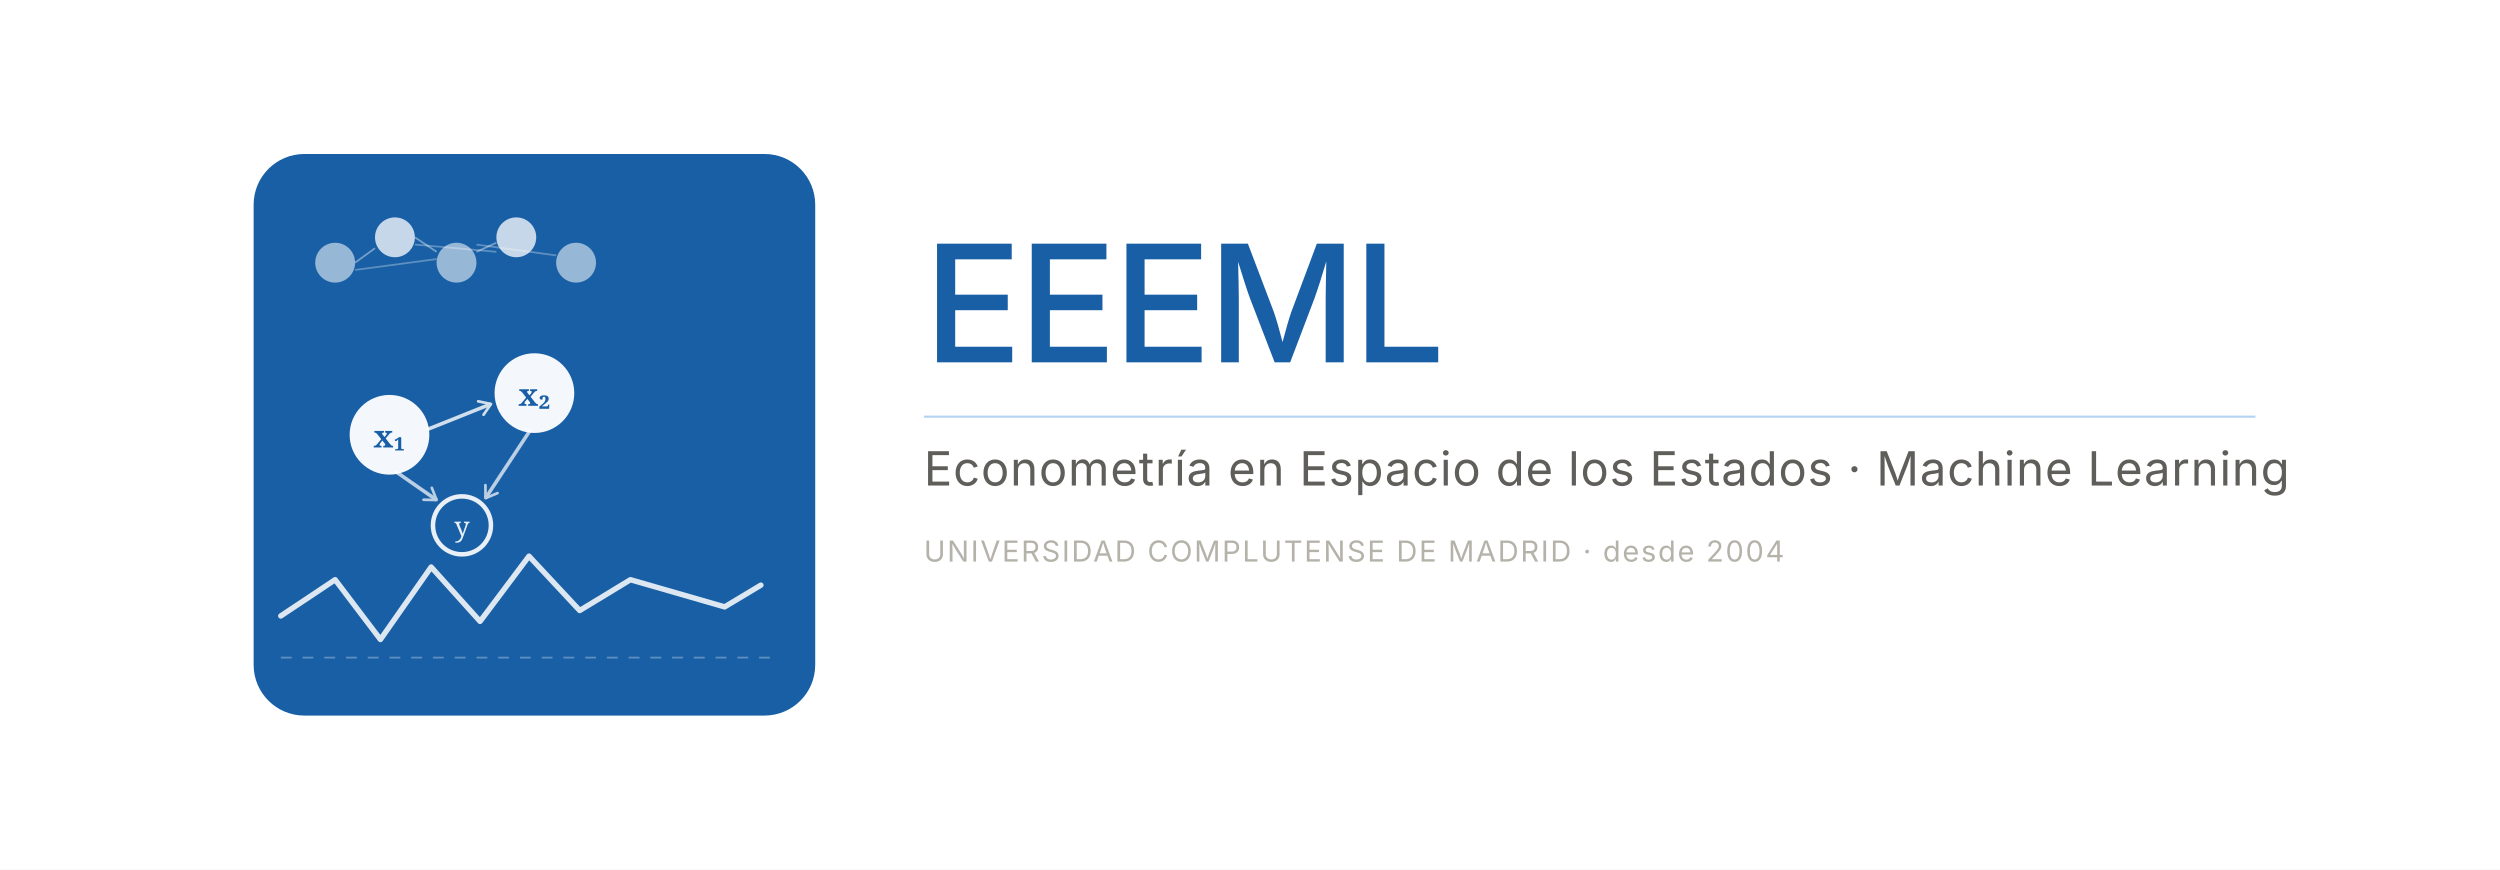
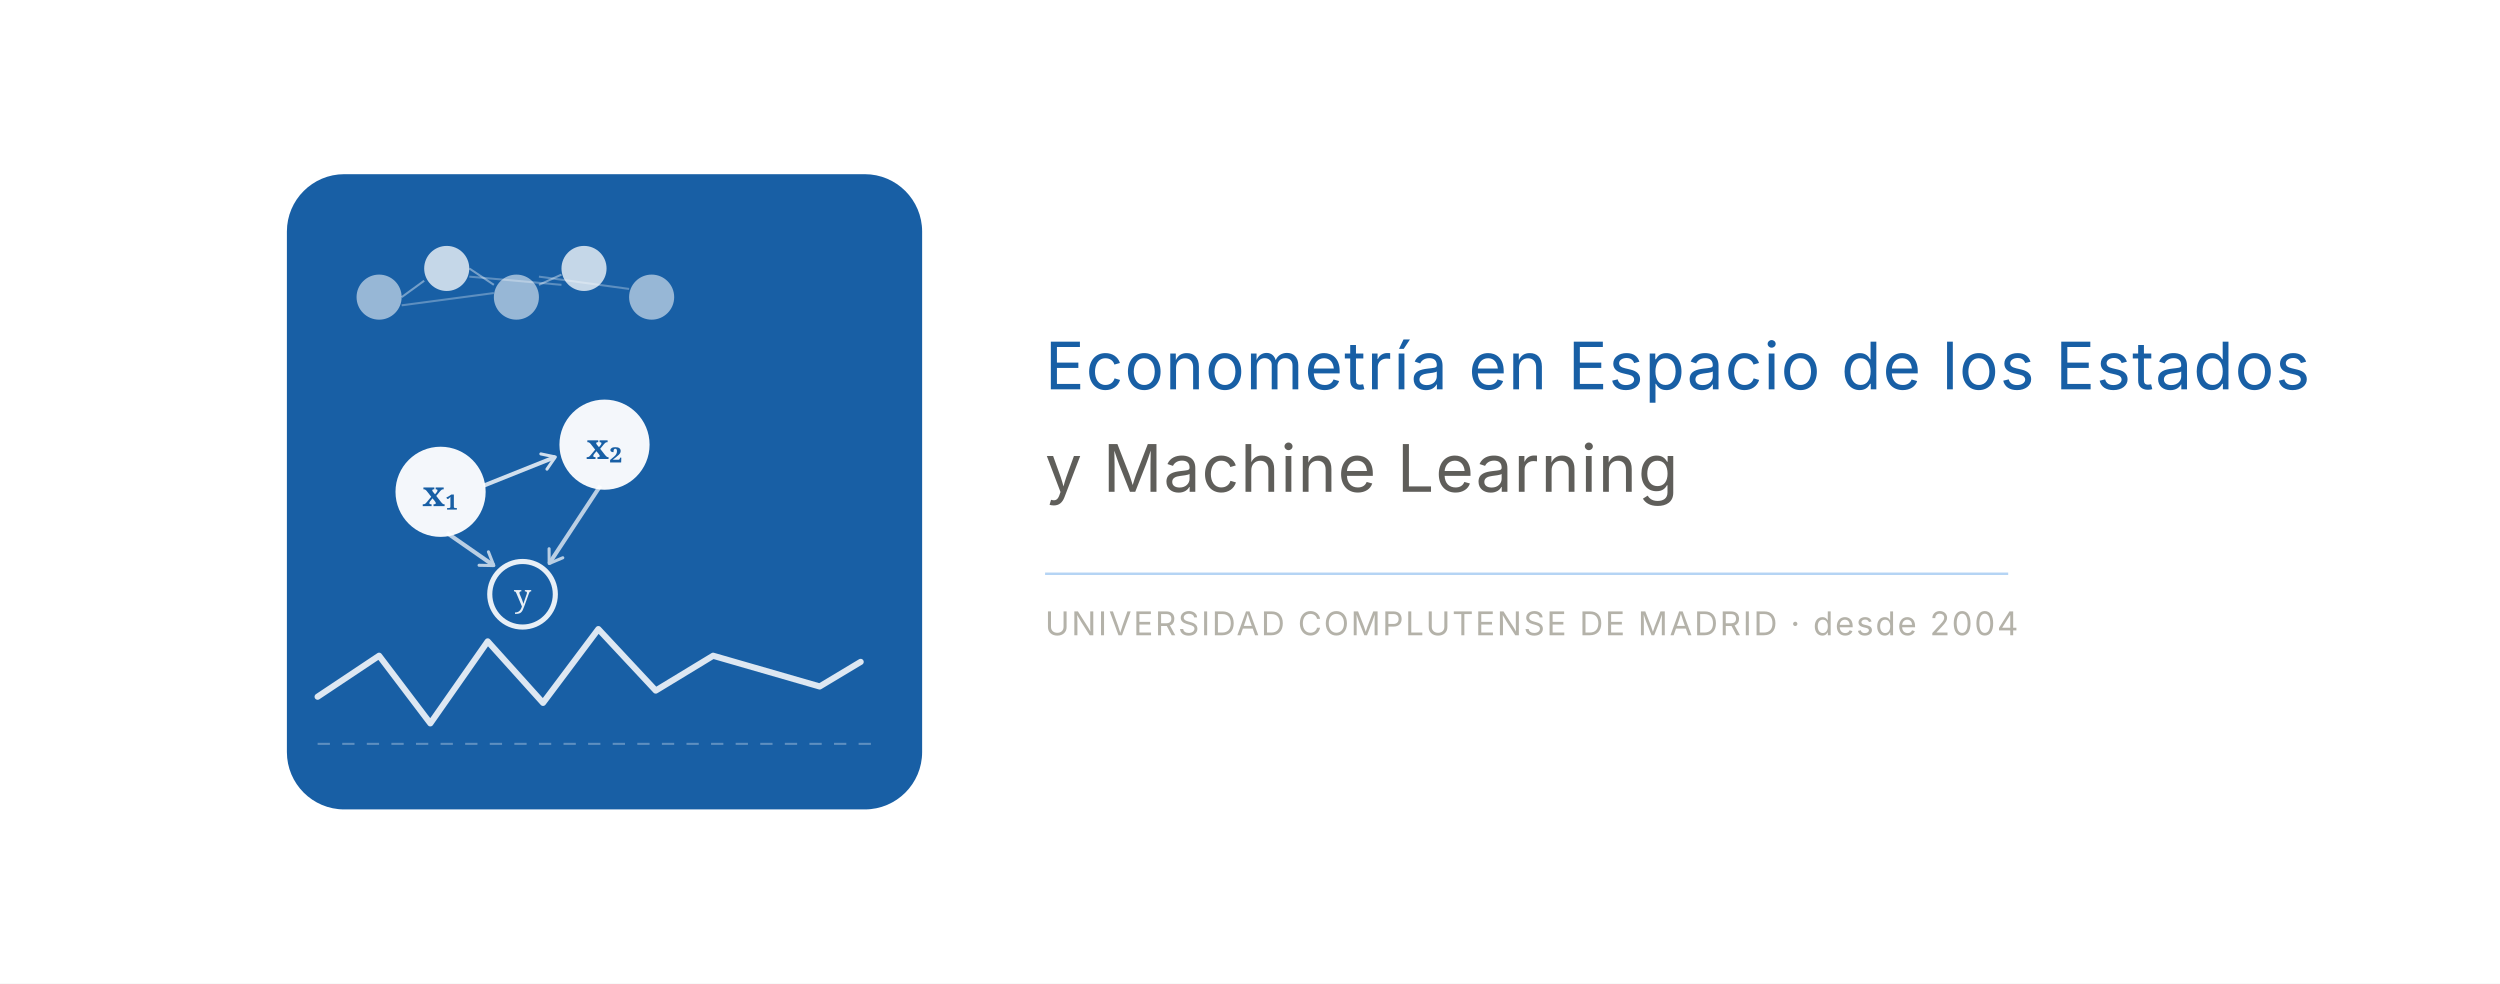
- <svg xmlns="http://www.w3.org/2000/svg" width="1380" height="480" viewBox="0 0 1380 480" role="img">
-   <rect width="1380" height="480" fill="#ffffff" />
+ <svg xmlns="http://www.w3.org/2000/svg" width="1220" height="480" viewBox="0 0 1220 480" role="img">
+   <rect width="1220" height="480" fill="#ffffff" />
  <rect x="140" y="85" width="310" height="310" rx="28" fill="#185FA5" />
  <circle cx="185" cy="145" r="11" fill="white" opacity="0.55" />
  <circle cx="218" cy="131" r="11" fill="white" opacity="0.75" />
  <circle cx="252" cy="145" r="11" fill="white" opacity="0.55" />
  <circle cx="285" cy="131" r="11" fill="white" opacity="0.75" />
  <circle cx="318" cy="145" r="11" fill="white" opacity="0.55" />
  <line x1="196" y1="145" x2="207" y2="137" stroke="white" stroke-width="1" opacity="0.4" />
  <line x1="229" y1="131" x2="241" y2="139" stroke="white" stroke-width="1" opacity="0.4" />
  <line x1="263" y1="139" x2="274" y2="134" stroke="white" stroke-width="1" opacity="0.4" />
  <line x1="196" y1="149" x2="241" y2="143" stroke="white" stroke-width="1" opacity="0.3" />
  <line x1="229" y1="135" x2="274" y2="139" stroke="white" stroke-width="1" opacity="0.3" />
  <line x1="263" y1="135" x2="307" y2="141" stroke="white" stroke-width="1" opacity="0.3" />
  <circle cx="215" cy="240" r="22" fill="white" opacity="0.95" />
  <text x="215" y="247" text-anchor="middle" font-family="Georgia, serif" font-size="17" font-weight="700" fill="#185FA5">x₁</text>
  <circle cx="295" cy="217" r="22" fill="white" opacity="0.95" />
  <text x="295" y="224" text-anchor="middle" font-family="Georgia, serif" font-size="17" font-weight="700" fill="#185FA5">x₂</text>
  <circle cx="255" cy="290" r="16" fill="none" stroke="white" stroke-width="2.5" opacity="0.9" />
  <text x="255" y="296" text-anchor="middle" font-family="Georgia, serif" font-size="15" font-weight="400" fill="white" opacity="0.9">y</text>
  <defs>
    <marker id="arr" viewBox="0 0 10 10" refX="8" refY="5" markerWidth="5" markerHeight="5" orient="auto-start-reverse">
      <path d="M2 1L8 5L2 9" fill="none" stroke="white" stroke-width="1.5" stroke-linecap="round" stroke-linejoin="round" />
    </marker>
  </defs>
  <line x1="236" y1="237" x2="271" y2="223" stroke="white" stroke-width="2" opacity="0.8" marker-end="url(#arr)" />
  <line x1="218" y1="260" x2="241" y2="276" stroke="white" stroke-width="2" opacity="0.7" marker-end="url(#arr)" />
  <line x1="293" y1="237" x2="268" y2="275" stroke="white" stroke-width="2" opacity="0.7" marker-end="url(#arr)" />
  <polyline points="155,340 185,320 210,353 238,313 265,343 292,307 320,337 348,320 400,335 420,323" stroke="white" stroke-width="3" fill="none" stroke-linecap="round" stroke-linejoin="round" opacity="0.85" />
  <line x1="155" y1="363" x2="425" y2="363" stroke="white" stroke-width="1" stroke-dasharray="6 6" opacity="0.3" />
-   <text x="510" y="200" font-family="-apple-system, BlinkMacSystemFont, 'Segoe UI', sans-serif" font-size="90" font-weight="500" fill="#185FA5" letter-spacing="-2">EEEML</text>
-   <line x1="510" y1="230" x2="1245" y2="230" stroke="#B5D4F4" stroke-width="1.2" />
-   <text x="510" y="268" font-family="-apple-system, BlinkMacSystemFont, 'Segoe UI', sans-serif" font-size="26" font-weight="400" fill="#5F5E5A" letter-spacing="0.02em">Econometría en Espacio de los Estados · Machine Learning</text>
+   <text x="510" y="190" font-family="-apple-system, BlinkMacSystemFont, 'Segoe UI', sans-serif" font-size="32" font-weight="400" fill="#185FA5" letter-spacing="0.02em">Econometría en Espacio de los Estados</text>
+   <text x="510" y="240" font-family="-apple-system, BlinkMacSystemFont, 'Segoe UI', sans-serif" font-size="32" font-weight="400" fill="#5F5E5A" letter-spacing="0.02em">y Machine Learning</text>
+   <line x1="510" y1="280" x2="980" y2="280" stroke="#B5D4F4" stroke-width="1.2" />
  <text x="510" y="310" font-family="-apple-system, BlinkMacSystemFont, 'Segoe UI', sans-serif" font-size="16" font-weight="400" fill="#B4B2A9" letter-spacing="0.06em">UNIVERSIDAD COMPLUTENSE DE MADRID · desde 2004</text>
</svg>
